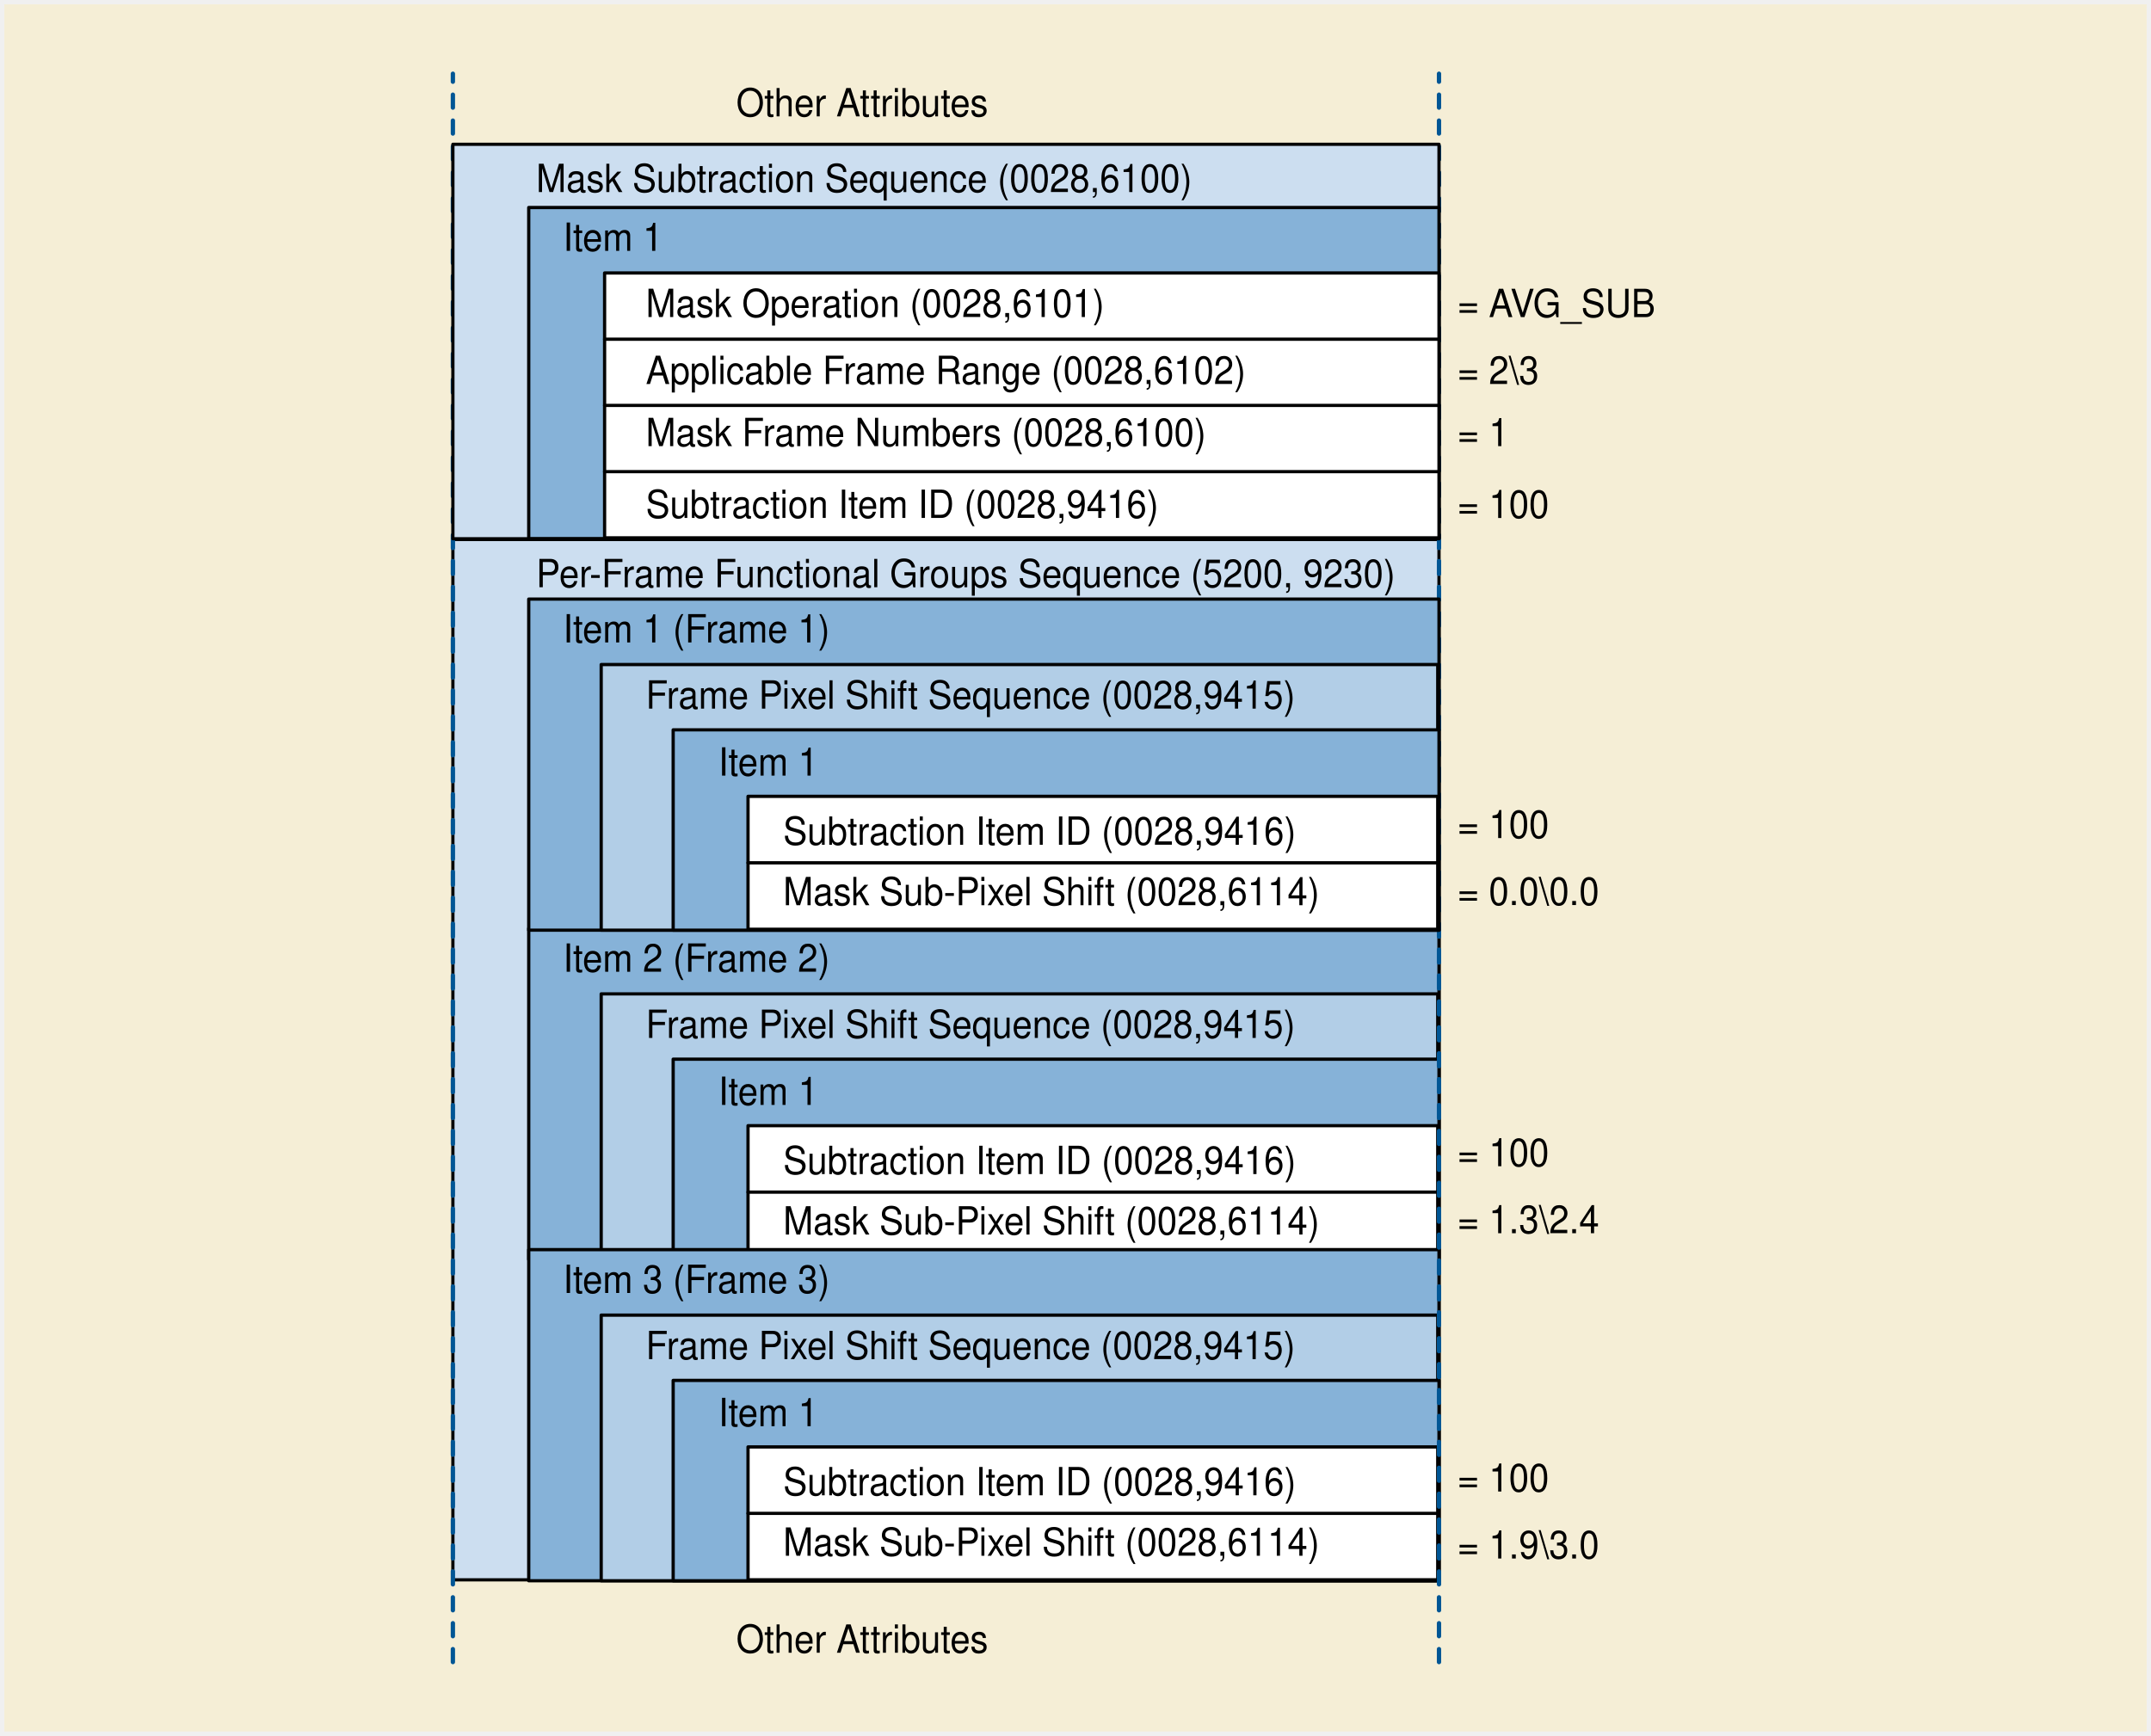
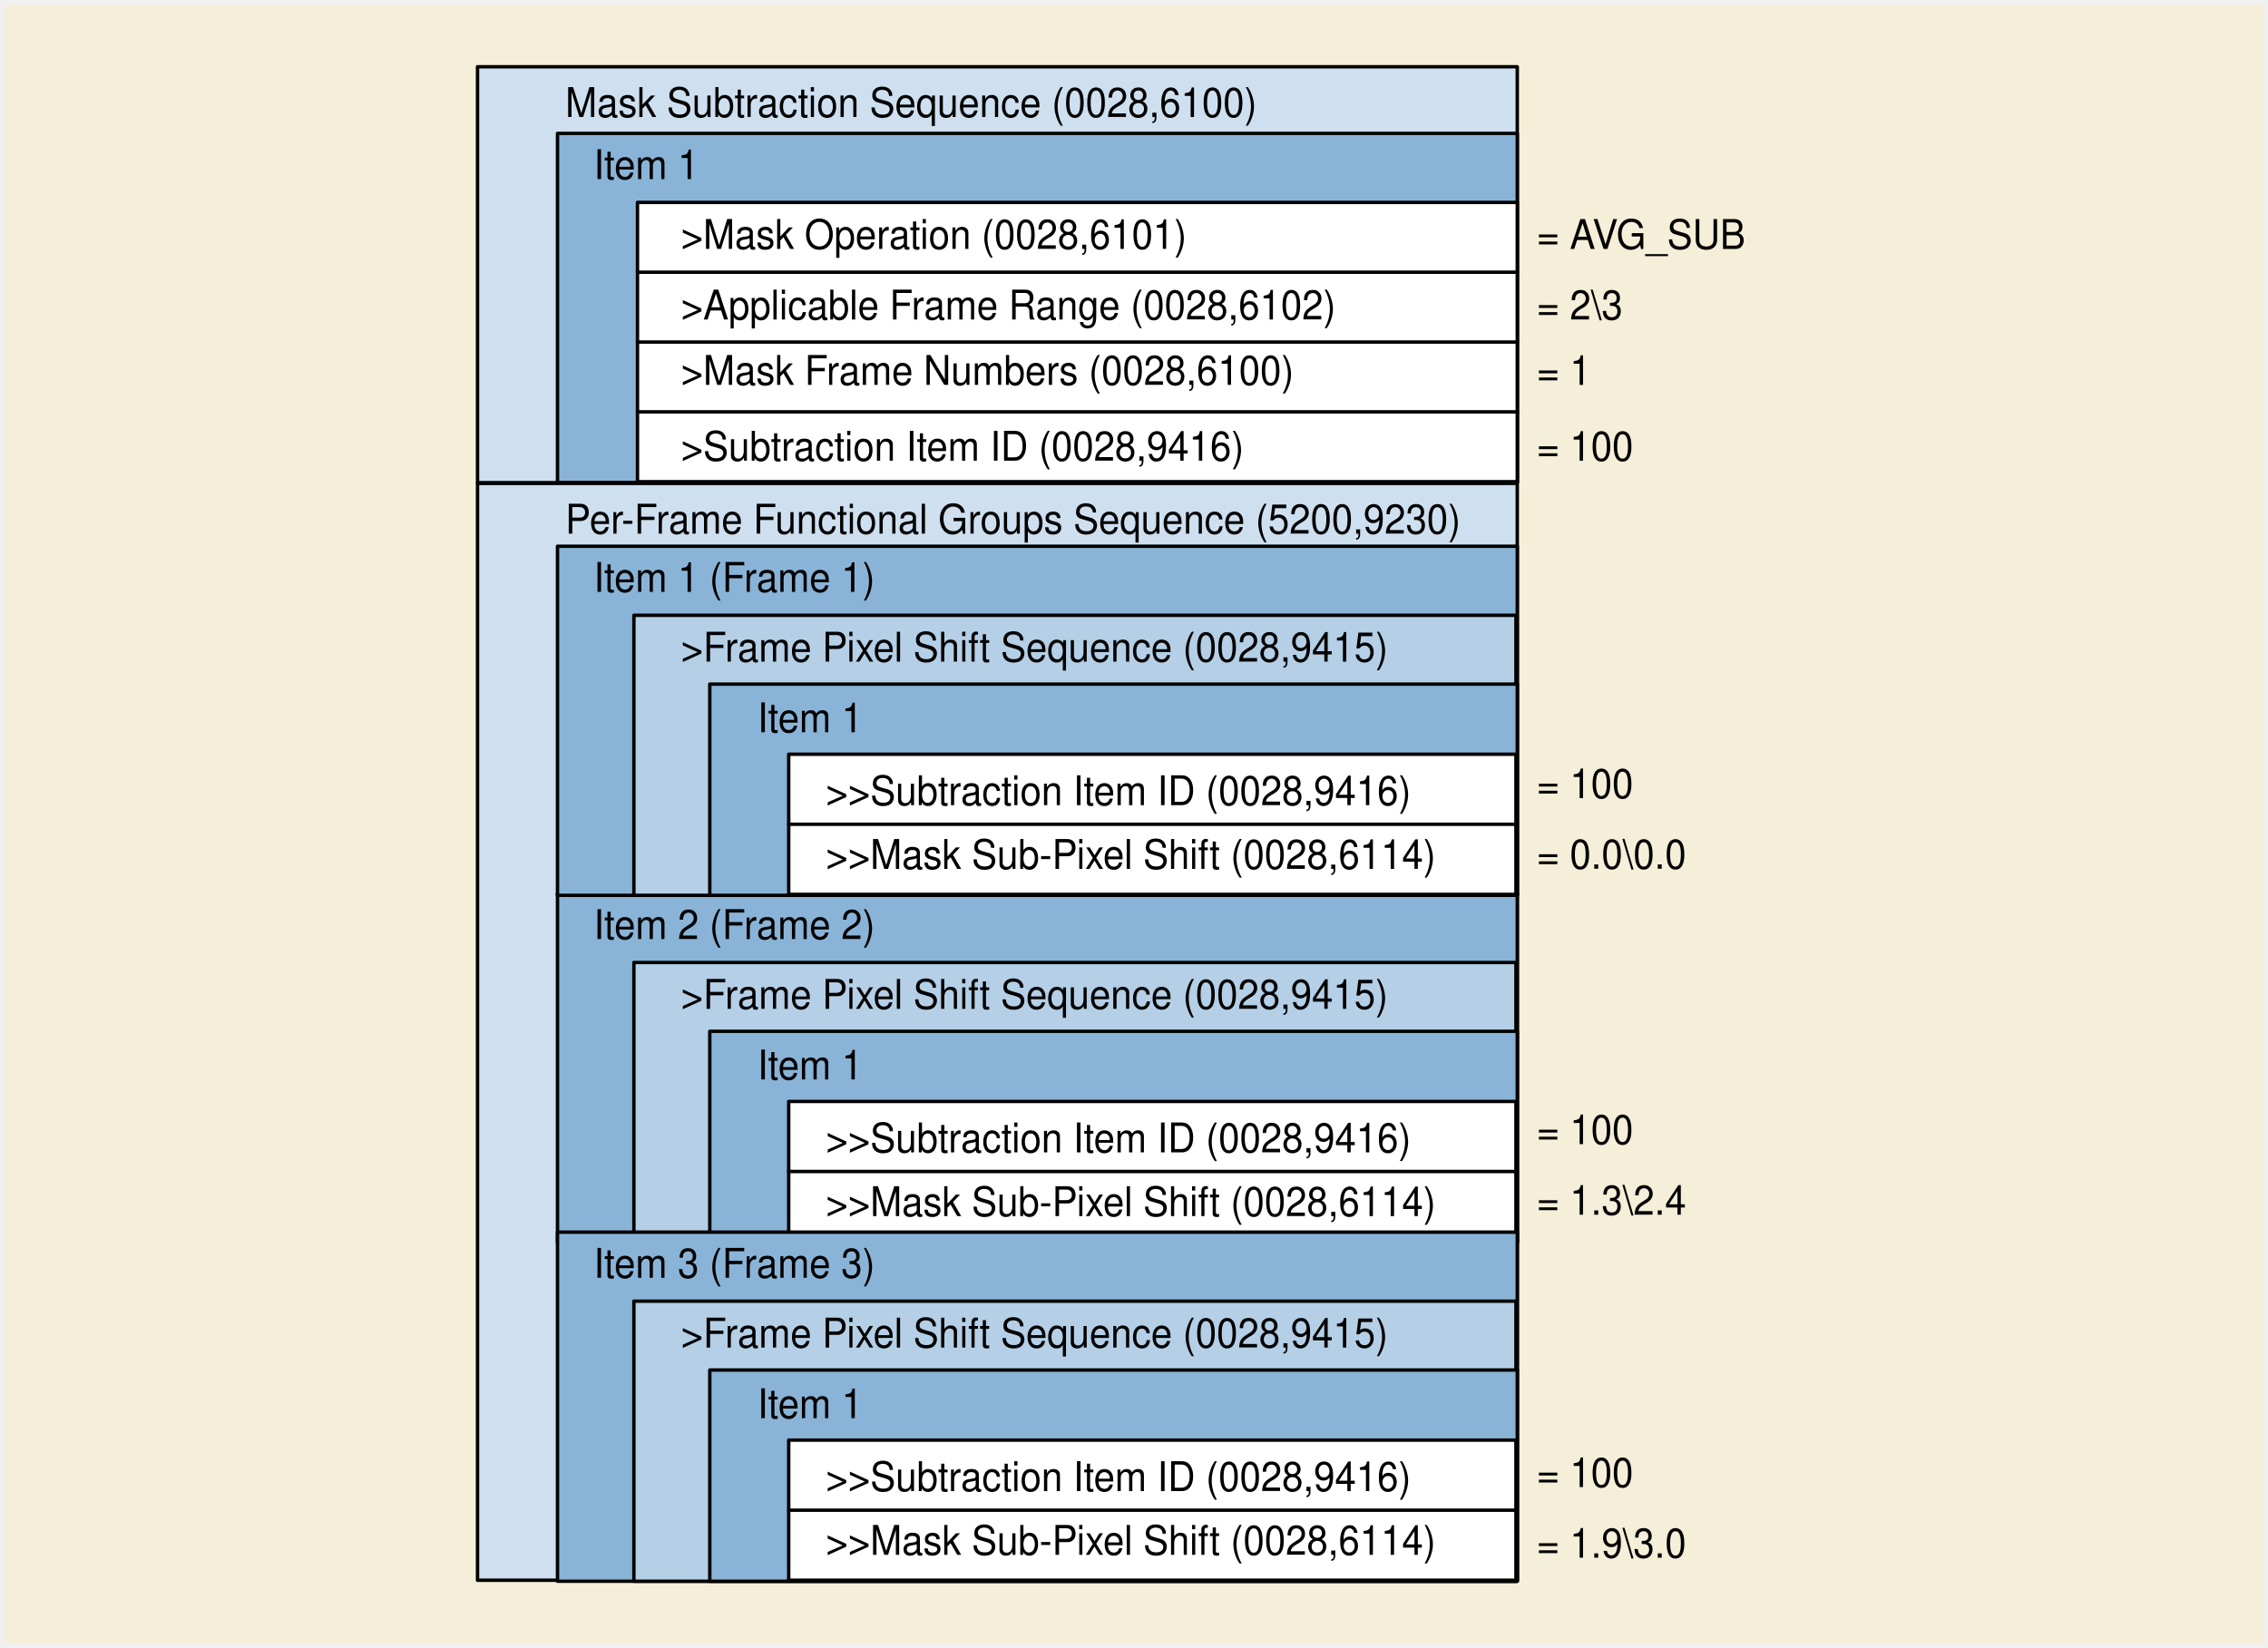
- <svg xmlns="http://www.w3.org/2000/svg" version="1.1" id="Layer_1" x="0px" y="0px" width="498.076px" height="402px" viewBox="0 0 498.076 402" enable-background="new 0 0 498.076 402" xml:space="preserve">
+ <svg xmlns="http://www.w3.org/2000/svg" version="1.1" id="Layer_1" x="0px" y="0px" width="498.076px" height="362px" viewBox="0 0 498.076 362" enable-background="new 0 0 498.076 362" xml:space="preserve">
  <defs>
    <style type="text/css">
	text {
	  font-family: Helvetica, Verdana, ArialUnicodeMS, san-serif
	}
	</style>
  </defs>
  <g>
   </g>
  <g>
-     <rect x="1" y="1" fill="#F5EED6" width="496.076" height="400" />
+     <rect x="1" y="1" fill="#F5EED8" width="496.076" height="360" />
    <g>
-       <rect x="104.867" y="124.939" fill="#CCDEF0" stroke="#010101" stroke-width="0.75" stroke-linecap="round" stroke-linejoin="round" stroke-miterlimit="1" width="228.343" height="240.94" />
-       <rect x="122.432" y="215.016" fill="#86B2D8" stroke="#010101" stroke-width="0.75" stroke-linecap="round" stroke-linejoin="round" stroke-miterlimit="1" width="210.777" height="76.68" />
-       <rect x="139.209" y="230.178" fill="#B2CEE7" stroke="#010101" stroke-width="0.75" stroke-linecap="round" stroke-linejoin="round" stroke-miterlimit="1" width="193.707" height="61.518" />
-       <rect x="130.372" y="218.627" fill="none" width="198.934" height="8.51" />
-       <text transform="matrix(0.9288 0 0 1 130.3716 225.0527)" font-size="9">Item 2 (Frame 2)</text>
-       <rect x="149.537" y="233.953" fill="none" width="176.344" height="8.51" />
-       <text transform="matrix(0.9288 0 0 1 149.5371 240.3789)" font-size="9">Frame Pixel Shift Sequence (0028,9415)</text>
-       <rect x="155.876" y="245.297" fill="#86B2D8" stroke="#010101" stroke-width="0.75" stroke-linecap="round" stroke-linejoin="round" stroke-miterlimit="1" width="177.333" height="46.398" />
-       <rect x="166.349" y="249.459" fill="none" width="123.964" height="8.51" />
-       <text transform="matrix(0.9288 0 0 1 166.3486 255.8945)" font-size="9">Item 1</text>
-       <rect x="173.209" y="260.699" fill="#FFFFFF" stroke="#010101" stroke-width="0.75" stroke-linecap="round" stroke-linejoin="round" stroke-miterlimit="1" width="159.707" height="30.779" />
-       <line fill="#FFFFFF" stroke="#010101" stroke-width="0.75" stroke-linecap="round" stroke-linejoin="round" stroke-miterlimit="1" x1="173.209" y1="276.09" x2="332.917" y2="276.09" />
-       <rect x="181.349" y="265.475" fill="none" width="148.631" height="8.51" />
-       <text transform="matrix(0.9288 0 0 1 181.3486 271.9102)" font-size="9">Subtraction Item ID (0028,9416)</text>
-       <rect x="181.349" y="279.475" fill="none" width="147.298" height="8.51" />
-       <text transform="matrix(0.9288 0 0 1 181.3486 285.9102)" font-size="9">Mask Sub-Pixel Shift (0028,6114)</text>
-       <rect x="122.432" y="289.412" fill="#86B2D8" stroke="#010101" stroke-width="0.75" stroke-linecap="round" stroke-linejoin="round" stroke-miterlimit="1" width="210.777" height="76.68" />
-       <rect x="139.209" y="304.574" fill="#B2CEE7" stroke="#010101" stroke-width="0.75" stroke-linecap="round" stroke-linejoin="round" stroke-miterlimit="1" width="193.707" height="61.518" />
-       <rect x="130.372" y="293.023" fill="none" width="198.934" height="8.51" />
-       <text transform="matrix(0.9288 0 0 1 130.3716 299.4492)" font-size="9">Item 3 (Frame 3)</text>
-       <rect x="149.537" y="308.35" fill="none" width="176.344" height="8.51" />
-       <text transform="matrix(0.9288 0 0 1 149.5371 314.7754)" font-size="9">Frame Pixel Shift Sequence (0028,9415)</text>
-       <rect x="155.876" y="319.693" fill="#86B2D8" stroke="#010101" stroke-width="0.75" stroke-linecap="round" stroke-linejoin="round" stroke-miterlimit="1" width="177.333" height="46.398" />
-       <rect x="166.349" y="323.855" fill="none" width="123.964" height="8.51" />
-       <text transform="matrix(0.9288 0 0 1 166.3486 330.291)" font-size="9">Item 1</text>
-       <rect x="173.209" y="335.096" fill="#FFFFFF" stroke="#010101" stroke-width="0.75" stroke-linecap="round" stroke-linejoin="round" stroke-miterlimit="1" width="159.707" height="30.779" />
-       <line fill="#FFFFFF" stroke="#010101" stroke-width="0.75" stroke-linecap="round" stroke-linejoin="round" stroke-miterlimit="1" x1="173.209" y1="350.486" x2="332.917" y2="350.486" />
-       <rect x="181.349" y="339.871" fill="none" width="148.631" height="8.51" />
-       <text transform="matrix(0.9288 0 0 1 181.3486 346.3066)" font-size="9">Subtraction Item ID (0028,9416)</text>
-       <rect x="181.349" y="353.871" fill="none" width="147.298" height="8.51" />
-       <text transform="matrix(0.9288 0 0 1 181.3486 360.3066)" font-size="9">Mask Sub-Pixel Shift (0028,6114)</text>
-       <line fill="#4F8ABE" stroke="#005695" stroke-linecap="round" stroke-linejoin="round" stroke-miterlimit="1" stroke-dasharray="3" x1="333.209" y1="384.926" x2="333.209" y2="17.075" />
-       <line fill="#4F8ABE" stroke="#005695" stroke-linecap="round" stroke-linejoin="round" stroke-miterlimit="1" stroke-dasharray="3" x1="104.867" y1="384.926" x2="104.867" y2="17.075" />
-       <rect x="141.082" y="20.517" fill="none" width="117.313" height="8.51" />
-       <text transform="matrix(0.9288 0 0 1 170.4678 26.9448)" font-size="9">Other Attributes</text>
-       <rect x="141.082" y="376.307" fill="none" width="117.313" height="8.51" />
-       <text transform="matrix(0.9288 0 0 1 170.4678 382.7559)" font-size="9">Other Attributes</text>
-       <rect x="124.151" y="129.568" fill="none" width="205.154" height="8.51" />
-       <text transform="matrix(0.9288 0 0 1 124.1509 135.9932)" font-size="9">Per-Frame Functional Groups Sequence (5200, 9230) </text>
-       <rect x="104.867" y="33.421" fill="#CCDEF0" stroke="#010101" stroke-width="0.75" stroke-linecap="round" stroke-linejoin="round" stroke-miterlimit="1" width="228.343" height="91.35" />
-       <rect x="124.151" y="38.047" fill="none" width="205.154" height="8.51" />
-       <text transform="matrix(0.9288 0 0 1 124.1509 44.4785)" font-size="9">Mask Subtraction Sequence (0028,6100)</text>
-       <rect x="122.432" y="48.058" fill="#86B2D8" stroke="#010101" stroke-width="0.75" stroke-linecap="round" stroke-linejoin="round" stroke-miterlimit="1" width="210.777" height="76.678" />
-       <rect x="130.372" y="51.669" fill="none" width="198.934" height="8.511" />
-       <text transform="matrix(0.9288 0 0 1 130.3716 58.1016)" font-size="9">Item 1</text>
-       <rect x="139.997" y="63.218" fill="#FFFFFF" stroke="#010101" stroke-width="0.75" stroke-linecap="round" stroke-linejoin="round" stroke-miterlimit="1" width="193.213" height="61.347" />
-       <line fill="#FFFFFF" stroke="#010101" stroke-width="0.75" stroke-linecap="round" stroke-linejoin="round" stroke-miterlimit="1" x1="139.997" y1="109.228" x2="333.209" y2="109.228" />
-       <line fill="#FFFFFF" stroke="#010101" stroke-width="0.75" stroke-linecap="round" stroke-linejoin="round" stroke-miterlimit="1" x1="139.997" y1="93.891" x2="333.209" y2="93.891" />
-       <line fill="#FFFFFF" stroke="#010101" stroke-width="0.75" stroke-linecap="round" stroke-linejoin="round" stroke-miterlimit="1" x1="139.997" y1="78.554" x2="333.209" y2="78.554" />
-       <rect x="149.537" y="66.996" fill="none" width="176.344" height="8.51" />
-       <text transform="matrix(0.9288 0 0 1 149.5371 73.4282)" font-size="9">Mask Operation (0028,6101)</text>
-       <rect x="149.537" y="82.502" fill="none" width="176.775" height="8.51" />
-       <text transform="matrix(0.9288 0 0 1 149.5371 88.9346)" font-size="9">Applicable Frame Range (0028,6102)</text>
-       <rect x="149.537" y="96.894" fill="none" width="176.775" height="8.51" />
-       <text transform="matrix(0.9288 0 0 1 149.5371 103.3188)" font-size="9">Mask Frame Numbers (0028,6100)</text>
-       <rect x="149.537" y="113.517" fill="none" width="176.775" height="8.51" />
-       <text transform="matrix(0.9288 0 0 1 149.5371 119.9502)" font-size="9">Subtraction Item ID (0028,9416)</text>
-       <rect x="337.538" y="66.996" fill="none" width="55.536" height="8.51" />
-       <text transform="matrix(0.9288 0 0 1 337.5376 73.4375)" font-size="9">= AVG_SUB</text>
-       <rect x="337.538" y="82.502" fill="none" width="55.672" height="8.51" />
-       <text transform="matrix(0.9288 0 0 1 337.5376 88.9434)" font-size="9">= 2\3</text>
-       <rect x="337.538" y="96.894" fill="none" width="55.672" height="8.51" />
-       <text transform="matrix(0.9288 0 0 1 337.5376 103.3276)" font-size="9">= 1</text>
-       <rect x="337.538" y="113.517" fill="none" width="55.672" height="8.51" />
-       <text transform="matrix(0.9288 0 0 1 337.5376 119.959)" font-size="9">= 100</text>
-       <rect x="337.538" y="187.663" fill="none" width="55.536" height="8.511" />
-       <text transform="matrix(0.9288 0 0 1 337.5376 194.0938)" font-size="9">= 100</text>
-       <rect x="337.538" y="203.17" fill="none" width="55.672" height="8.51" />
-       <text transform="matrix(0.9288 0 0 1 337.5376 209.5996)" font-size="9">= 0.0\0.0</text>
-       <rect x="337.538" y="263.664" fill="none" width="55.536" height="8.51" />
-       <text transform="matrix(0.9288 0 0 1 337.5376 270.0947)" font-size="9">= 100</text>
-       <rect x="337.538" y="279.17" fill="none" width="55.672" height="8.51" />
-       <text transform="matrix(0.9288 0 0 1 337.5376 285.6006)" font-size="9">= 1.3\2.4</text>
-       <rect x="337.538" y="338.996" fill="none" width="55.536" height="8.51" />
-       <text transform="matrix(0.9288 0 0 1 337.5376 345.4277)" font-size="9">= 100</text>
-       <rect x="337.538" y="354.502" fill="none" width="55.672" height="8.51" />
-       <text transform="matrix(0.9288 0 0 1 337.5376 360.9336)" font-size="9">= 1.9\3.0</text>
-       <rect x="122.432" y="138.746" fill="#86B2D8" stroke="#010101" stroke-width="0.75" stroke-linecap="round" stroke-linejoin="round" stroke-miterlimit="1" width="210.777" height="76.678" />
-       <rect x="139.209" y="153.907" fill="#B2CEE7" stroke="#010101" stroke-width="0.75" stroke-linecap="round" stroke-linejoin="round" stroke-miterlimit="1" width="193.707" height="61.517" />
-       <rect x="130.372" y="142.357" fill="none" width="198.934" height="8.512" />
-       <text transform="matrix(0.9288 0 0 1 130.3716 148.7832)" font-size="9">Item 1 (Frame 1)</text>
-       <rect x="149.537" y="157.684" fill="none" width="176.344" height="8.511" />
-       <text transform="matrix(0.9288 0 0 1 149.5371 164.1099)" font-size="9">Frame Pixel Shift Sequence (0028,9415)</text>
-       <rect x="155.876" y="169.027" fill="#86B2D8" stroke="#010101" stroke-width="0.75" stroke-linecap="round" stroke-linejoin="round" stroke-miterlimit="1" width="177.333" height="46.397" />
-       <rect x="166.349" y="173.191" fill="none" width="123.964" height="8.51" />
-       <text transform="matrix(0.9288 0 0 1 166.3486 179.625)" font-size="9">Item 1</text>
-       <rect x="173.209" y="184.429" fill="#FFFFFF" stroke="#010101" stroke-width="0.75" stroke-linecap="round" stroke-linejoin="round" stroke-miterlimit="1" width="159.707" height="30.78" />
-       <line fill="#FFFFFF" stroke="#010101" stroke-width="0.75" stroke-linecap="round" stroke-linejoin="round" stroke-miterlimit="1" x1="173.209" y1="199.819" x2="332.917" y2="199.819" />
-       <rect x="181.349" y="189.207" fill="none" width="148.631" height="8.51" />
-       <text transform="matrix(0.9288 0 0 1 181.3486 195.6406)" font-size="9">Subtraction Item ID (0028,9416)</text>
-       <rect x="181.349" y="203.207" fill="none" width="147.298" height="8.51" />
-       <text transform="matrix(0.9288 0 0 1 181.3486 209.6406)" font-size="9">Mask Sub-Pixel Shift (0028,6114)</text>
+       <rect x="104.867" y="106.183" fill="#CEDFEF" stroke="#010101" stroke-width="0.75" stroke-linecap="round" stroke-linejoin="round" stroke-miterlimit="1" width="228.343" height="240.939" />
+       <rect x="122.432" y="196.259" fill="#8AB4D7" stroke="#010101" stroke-width="0.75" stroke-linecap="round" stroke-linejoin="round" stroke-miterlimit="1" width="210.778" height="76.68" />
+       <rect x="139.209" y="211.421" fill="#B4CFE6" stroke="#010101" stroke-width="0.75" stroke-linecap="round" stroke-linejoin="round" stroke-miterlimit="1" width="193.708" height="61.518" />
+       <rect x="130.372" y="199.87" fill="none" width="198.934" height="8.51" />
+       <text transform="matrix(0.9288 0 0 1 130.3716 206.2754)" font-size="9">Item 2 (Frame 2)</text>
+       <rect x="149.537" y="215.196" fill="none" width="176.345" height="8.51" />
+       <text transform="matrix(0.9288 0 0 1 149.5371 221.6016)" font-size="9">&gt;Frame Pixel Shift Sequence (0028,9415)</text>
+       <rect x="155.876" y="226.54" fill="#8AB4D7" stroke="#010101" stroke-width="0.75" stroke-linecap="round" stroke-linejoin="round" stroke-miterlimit="1" width="177.333" height="46.398" />
+       <rect x="166.349" y="230.702" fill="none" width="123.965" height="8.51" />
+       <text transform="matrix(0.9288 0 0 1 166.3486 237.1172)" font-size="9">Item 1</text>
+       <rect x="173.209" y="241.942" fill="#FFFFFF" stroke="#010101" stroke-width="0.75" stroke-linecap="round" stroke-linejoin="round" stroke-miterlimit="1" width="159.708" height="30.779" />
+       <line fill="#FFFFFF" stroke="#010101" stroke-width="0.75" stroke-linecap="round" stroke-linejoin="round" stroke-miterlimit="1" x1="173.209" y1="257.333" x2="332.917" y2="257.333" />
+       <rect x="181.349" y="246.718" fill="none" width="148.63" height="8.51" />
+       <text transform="matrix(0.9288 0 0 1 181.3486 253.1328)" font-size="9">&gt;&gt;Subtraction Item ID (0028,9416)</text>
+       <rect x="181.349" y="260.718" fill="none" width="147.298" height="8.51" />
+       <text transform="matrix(0.9288 0 0 1 181.3486 267.1328)" font-size="9">&gt;&gt;Mask Sub-Pixel Shift (0028,6114)</text>
+       <rect x="122.432" y="270.655" fill="#8AB4D7" stroke="#010101" stroke-width="0.75" stroke-linecap="round" stroke-linejoin="round" stroke-miterlimit="1" width="210.778" height="76.68" />
+       <rect x="139.209" y="285.817" fill="#B4CFE6" stroke="#010101" stroke-width="0.75" stroke-linecap="round" stroke-linejoin="round" stroke-miterlimit="1" width="193.708" height="61.518" />
+       <rect x="130.372" y="274.267" fill="none" width="198.934" height="8.51" />
+       <text transform="matrix(0.9288 0 0 1 130.3716 280.6719)" font-size="9">Item 3 (Frame 3)</text>
+       <rect x="149.537" y="289.593" fill="none" width="176.345" height="8.51" />
+       <text transform="matrix(0.9288 0 0 1 149.5371 295.998)" font-size="9">&gt;Frame Pixel Shift Sequence (0028,9415)</text>
+       <rect x="155.876" y="300.937" fill="#8AB4D7" stroke="#010101" stroke-width="0.75" stroke-linecap="round" stroke-linejoin="round" stroke-miterlimit="1" width="177.333" height="46.398" />
+       <rect x="166.349" y="305.099" fill="none" width="123.965" height="8.51" />
+       <text transform="matrix(0.9288 0 0 1 166.3486 311.5137)" font-size="9">Item 1</text>
+       <rect x="173.209" y="316.339" fill="#FFFFFF" stroke="#010101" stroke-width="0.75" stroke-linecap="round" stroke-linejoin="round" stroke-miterlimit="1" width="159.708" height="30.779" />
+       <line fill="#FFFFFF" stroke="#010101" stroke-width="0.75" stroke-linecap="round" stroke-linejoin="round" stroke-miterlimit="1" x1="173.209" y1="331.729" x2="332.917" y2="331.729" />
+       <rect x="181.349" y="321.114" fill="none" width="148.63" height="8.51" />
+       <text transform="matrix(0.9288 0 0 1 181.3486 327.5293)" font-size="9">&gt;&gt;Subtraction Item ID (0028,9416)</text>
+       <rect x="181.349" y="335.114" fill="none" width="147.298" height="8.51" />
+       <text transform="matrix(0.9288 0 0 1 181.3486 341.5293)" font-size="9">&gt;&gt;Mask Sub-Pixel Shift (0028,6114)</text>
+       <rect x="124.151" y="110.811" fill="none" width="205.155" height="8.51" />
+       <text transform="matrix(0.9288 0 0 1 124.1509 117.2153)" font-size="9">Per-Frame Functional Groups Sequence (5200,9230) </text>
+       <rect x="104.867" y="14.665" fill="#CEDFEF" stroke="#010101" stroke-width="0.75" stroke-linecap="round" stroke-linejoin="round" stroke-miterlimit="1" width="228.343" height="91.35" />
+       <rect x="124.151" y="19.291" fill="none" width="205.155" height="8.51" />
+       <text transform="matrix(0.9288 0 0 1 124.1509 25.7007)" font-size="9">Mask Subtraction Sequence (0028,6100)</text>
+       <rect x="122.432" y="29.301" fill="#8AB4D7" stroke="#010101" stroke-width="0.75" stroke-linecap="round" stroke-linejoin="round" stroke-miterlimit="1" width="210.778" height="76.679" />
+       <rect x="130.372" y="32.912" fill="none" width="198.934" height="8.511" />
+       <text transform="matrix(0.9288 0 0 1 130.3716 39.3447)" font-size="9">Item 1</text>
+       <rect x="139.997" y="44.462" fill="#FFFFFF" stroke="#010101" stroke-width="0.75" stroke-linecap="round" stroke-linejoin="round" stroke-miterlimit="1" width="193.213" height="61.347" />
+       <line fill="#FFFFFF" stroke="#010101" stroke-width="0.75" stroke-linecap="round" stroke-linejoin="round" stroke-miterlimit="1" x1="139.997" y1="90.472" x2="333.21" y2="90.472" />
+       <line fill="#FFFFFF" stroke="#010101" stroke-width="0.75" stroke-linecap="round" stroke-linejoin="round" stroke-miterlimit="1" x1="139.997" y1="75.135" x2="333.21" y2="75.135" />
+       <line fill="#FFFFFF" stroke="#010101" stroke-width="0.75" stroke-linecap="round" stroke-linejoin="round" stroke-miterlimit="1" x1="139.997" y1="59.798" x2="333.21" y2="59.798" />
+       <rect x="149.537" y="48.239" fill="none" width="176.345" height="8.51" />
+       <text transform="matrix(0.9288 0 0 1 149.5371 54.6714)" font-size="9">&gt;Mask Operation (0028,6101)</text>
+       <rect x="149.537" y="63.745" fill="none" width="176.774" height="8.51" />
+       <text transform="matrix(0.9288 0 0 1 149.5371 70.1777)" font-size="9">&gt;Applicable Frame Range (0028,6102)</text>
+       <rect x="149.537" y="78.137" fill="none" width="176.774" height="8.51" />
+       <text transform="matrix(0.9288 0 0 1 149.5371 84.541)" font-size="9">&gt;Mask Frame Numbers (0028,6100)</text>
+       <rect x="149.537" y="94.76" fill="none" width="176.774" height="8.51" />
+       <text transform="matrix(0.9288 0 0 1 149.5371 101.1934)" font-size="9">&gt;Subtraction Item ID (0028,9416)</text>
+       <rect x="337.538" y="48.239" fill="none" width="55.535" height="8.51" />
+       <text transform="matrix(0.9288 0 0 1 337.5381 54.6807)" font-size="9">= AVG_SUB</text>
+       <rect x="337.538" y="63.745" fill="none" width="55.672" height="8.51" />
+       <text transform="matrix(0.9288 0 0 1 337.5381 70.1865)" font-size="9">= 2\3</text>
+       <rect x="337.538" y="78.137" fill="none" width="55.672" height="8.51" />
+       <text transform="matrix(0.9288 0 0 1 337.5381 84.5498)" font-size="9">= 1</text>
+       <rect x="337.538" y="94.76" fill="none" width="55.672" height="8.51" />
+       <text transform="matrix(0.9288 0 0 1 337.5381 101.2021)" font-size="9">= 100</text>
+       <rect x="337.538" y="168.906" fill="none" width="55.535" height="8.511" />
+       <text transform="matrix(0.9288 0 0 1 337.5381 175.3159)" font-size="9">= 100</text>
+       <rect x="337.538" y="184.413" fill="none" width="55.672" height="8.51" />
+       <text transform="matrix(0.9288 0 0 1 337.5381 190.8223)" font-size="9">= 0.0\0.0</text>
+       <rect x="337.538" y="244.907" fill="none" width="55.535" height="8.51" />
+       <text transform="matrix(0.9288 0 0 1 337.5381 251.3164)" font-size="9">= 100</text>
+       <rect x="337.538" y="260.413" fill="none" width="55.672" height="8.51" />
+       <text transform="matrix(0.9288 0 0 1 337.5381 266.8223)" font-size="9">= 1.3\2.4</text>
+       <rect x="337.538" y="320.239" fill="none" width="55.535" height="8.51" />
+       <text transform="matrix(0.9288 0 0 1 337.5381 326.6504)" font-size="9">= 100</text>
+       <rect x="337.538" y="335.745" fill="none" width="55.672" height="8.51" />
+       <text transform="matrix(0.9288 0 0 1 337.5381 342.1562)" font-size="9">= 1.9\3.0</text>
+       <rect x="122.432" y="119.989" fill="#8AB4D7" stroke="#010101" stroke-width="0.75" stroke-linecap="round" stroke-linejoin="round" stroke-miterlimit="1" width="210.778" height="76.678" />
+       <rect x="139.209" y="135.15" fill="#B4CFE6" stroke="#010101" stroke-width="0.75" stroke-linecap="round" stroke-linejoin="round" stroke-miterlimit="1" width="193.708" height="61.517" />
+       <rect x="130.372" y="123.6" fill="none" width="198.934" height="8.512" />
+       <text transform="matrix(0.9288 0 0 1 130.3716 130.0054)" font-size="9">Item 1 (Frame 1)</text>
+       <rect x="149.537" y="138.927" fill="none" width="176.345" height="8.511" />
+       <text transform="matrix(0.9288 0 0 1 149.5371 145.332)" font-size="9">&gt;Frame Pixel Shift Sequence (0028,9415)</text>
+       <rect x="155.876" y="150.271" fill="#8AB4D7" stroke="#010101" stroke-width="0.75" stroke-linecap="round" stroke-linejoin="round" stroke-miterlimit="1" width="177.333" height="46.396" />
+       <rect x="166.349" y="154.434" fill="none" width="123.965" height="8.51" />
+       <text transform="matrix(0.9288 0 0 1 166.3486 160.8472)" font-size="9">Item 1</text>
+       <rect x="173.209" y="165.673" fill="#FFFFFF" stroke="#010101" stroke-width="0.75" stroke-linecap="round" stroke-linejoin="round" stroke-miterlimit="1" width="159.708" height="30.779" />
+       <line fill="#FFFFFF" stroke="#010101" stroke-width="0.75" stroke-linecap="round" stroke-linejoin="round" stroke-miterlimit="1" x1="173.209" y1="181.062" x2="332.917" y2="181.062" />
+       <rect x="181.349" y="170.45" fill="none" width="148.63" height="8.51" />
+       <text transform="matrix(0.9288 0 0 1 181.3486 176.8628)" font-size="9">&gt;&gt;Subtraction Item ID (0028,9416)</text>
+       <rect x="181.349" y="184.45" fill="none" width="147.298" height="8.51" />
+       <text transform="matrix(0.9288 0 0 1 181.3486 190.8633)" font-size="9">&gt;&gt;Mask Sub-Pixel Shift (0028,6114)</text>
    </g>
  </g>
</svg>
